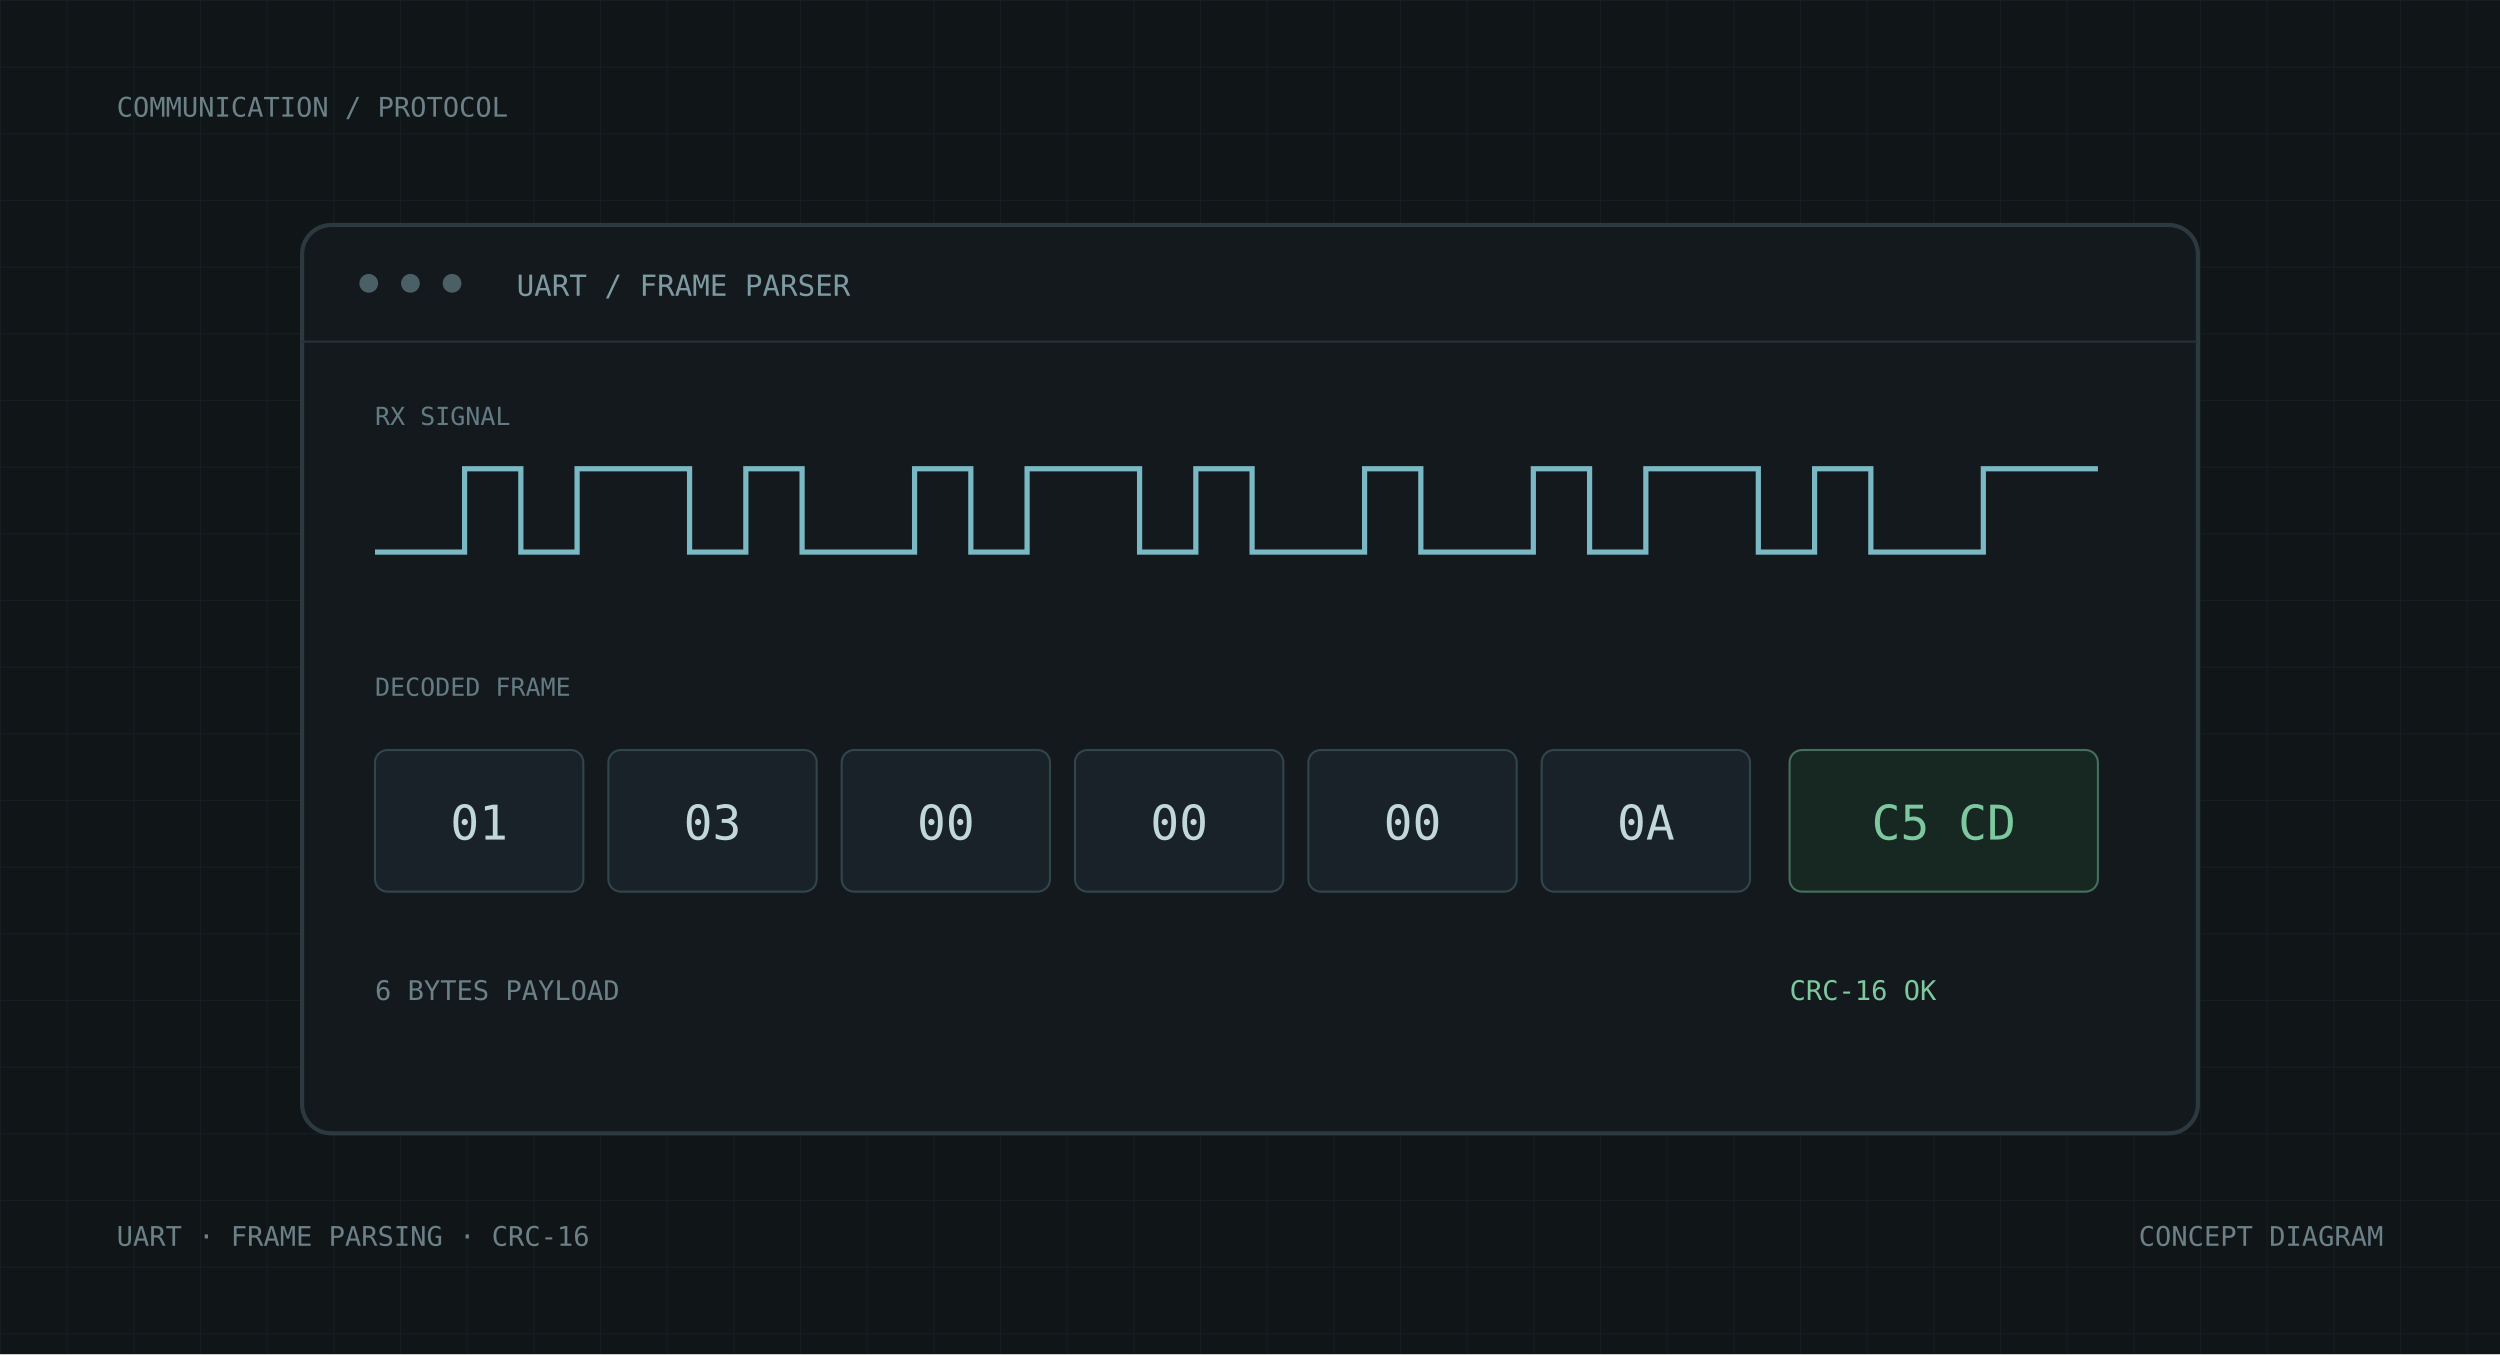
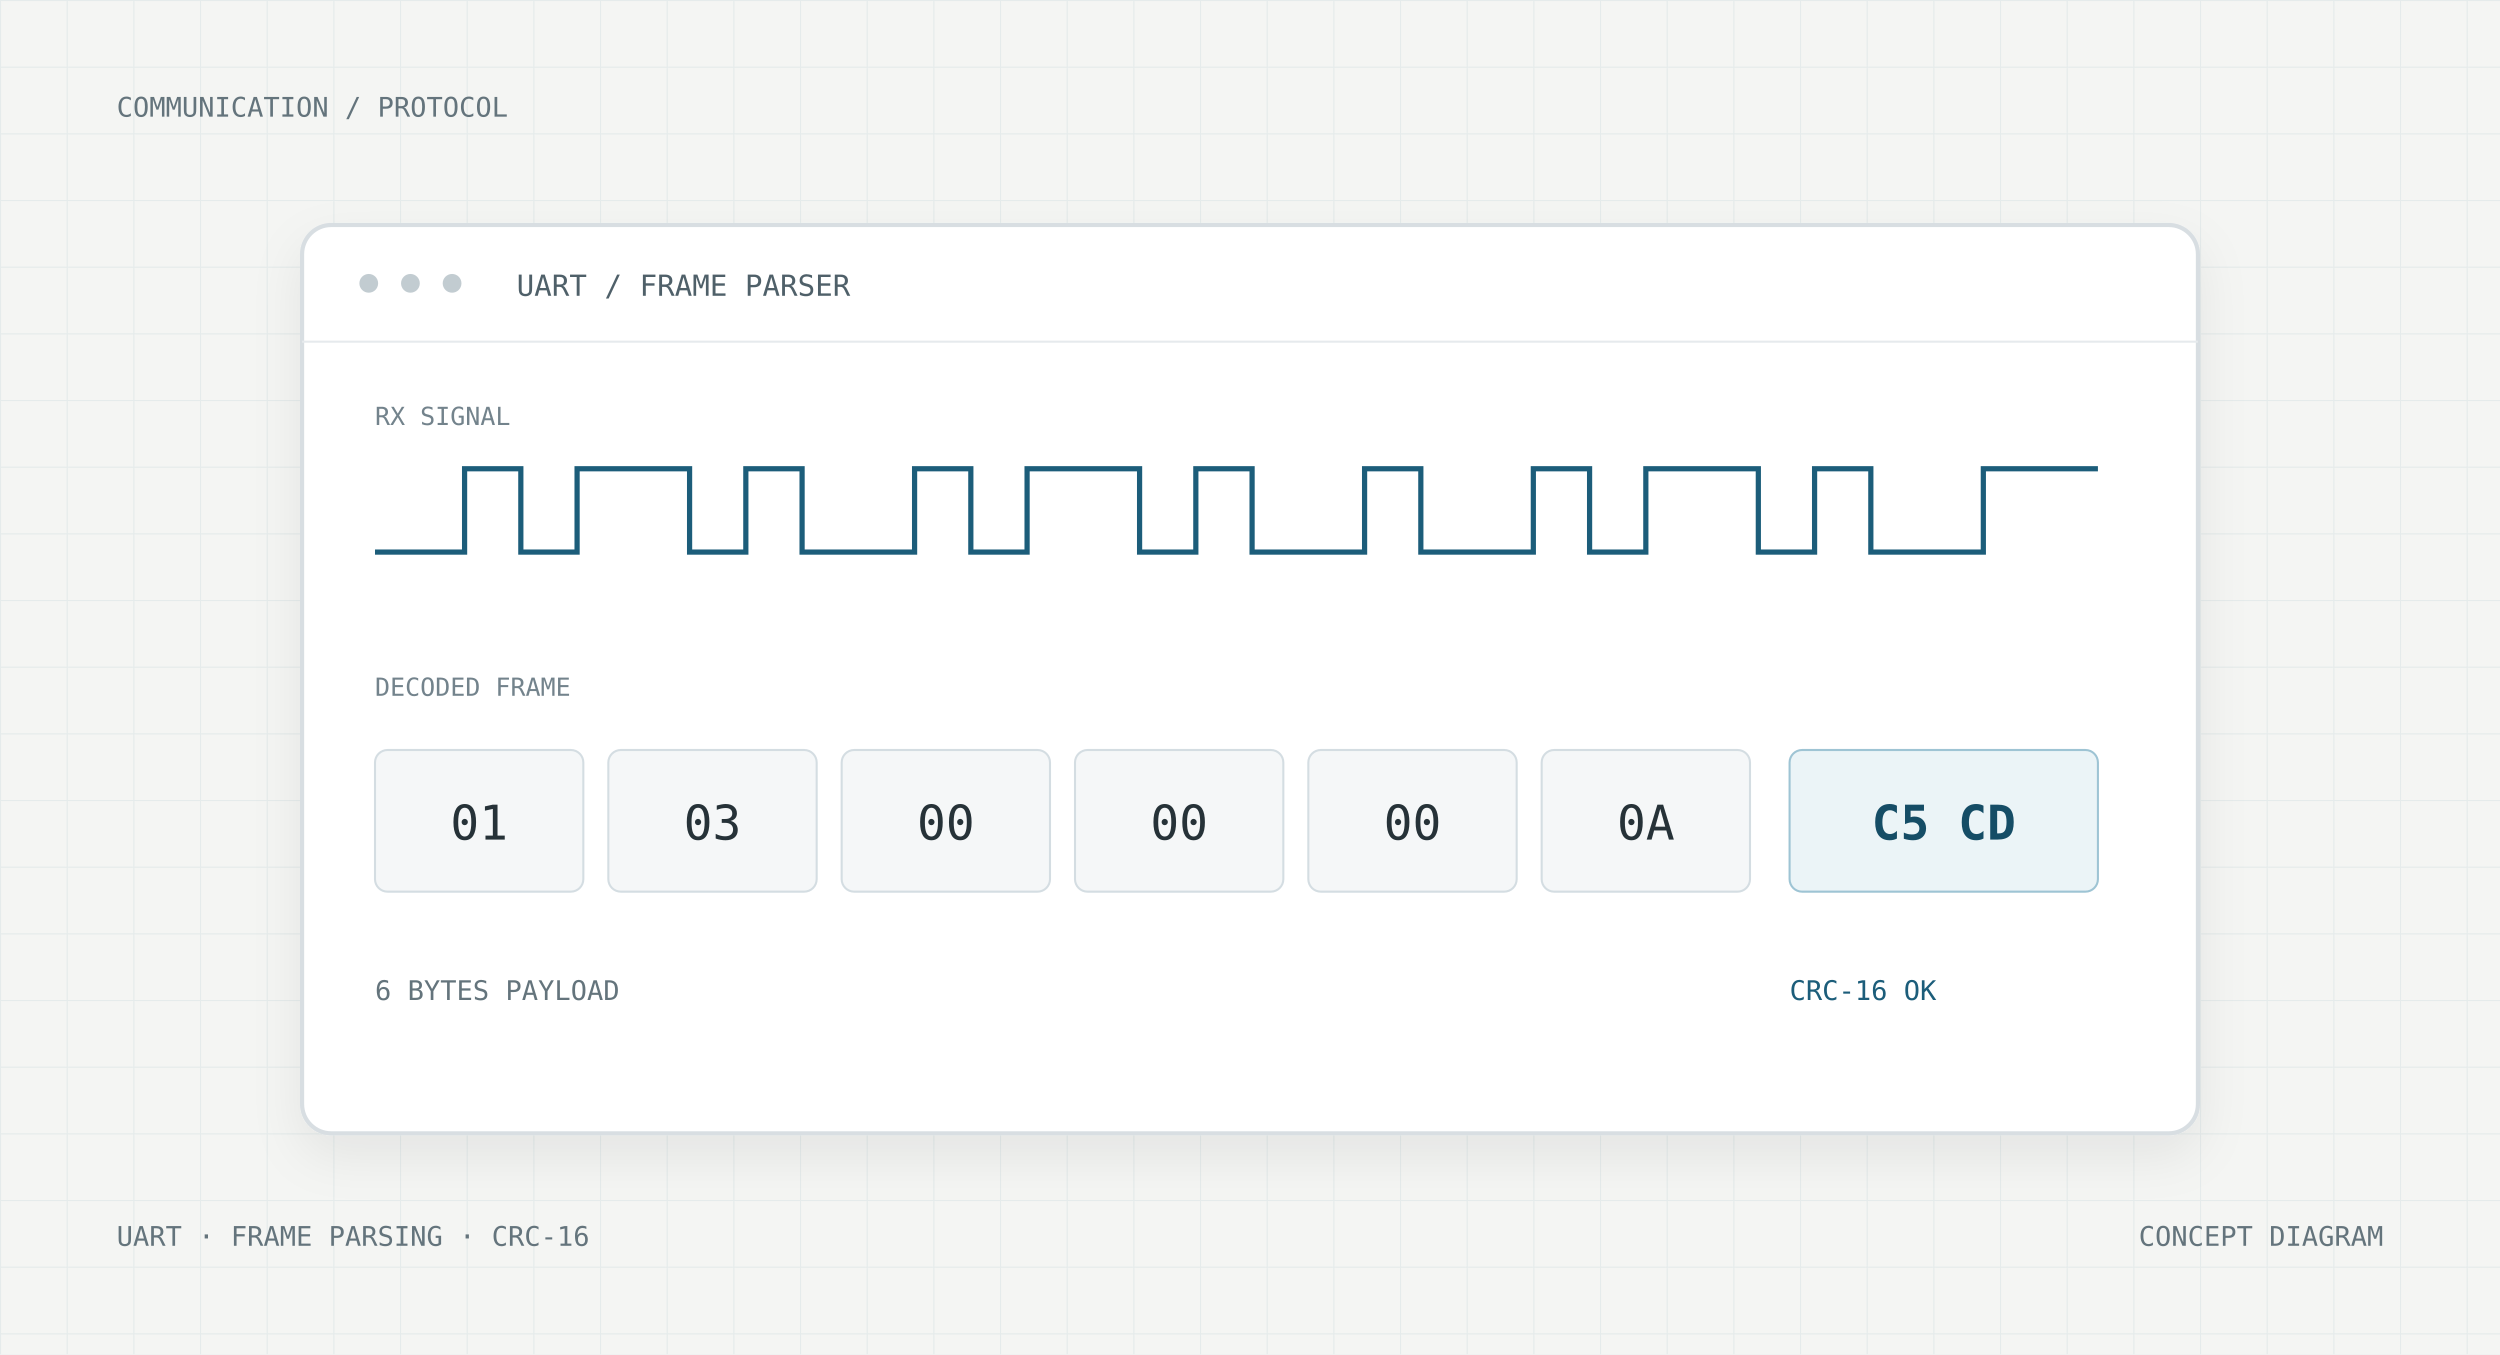
<svg xmlns="http://www.w3.org/2000/svg" viewBox="0 0 1200 650" role="img" aria-label="串口协议与数据记录器概念示意图">
  <defs>
    <pattern id="grid-serial" width="32" height="32" patternUnits="userSpaceOnUse">
-       <path d="M32 0H0V32" fill="none" stroke="#7eb6c4" stroke-opacity=".06" />
+       <path d="M32 0H0V32" fill="none" stroke="#1c5d7a" stroke-opacity=".07" />
    </pattern>
+     <filter id="panel-shadow" x="-5%" y="-5%" width="110%" height="115%">
+       <feDropShadow dx="0" dy="10" stdDeviation="12" flood-color="#182226" flood-opacity=".07" />
+     </filter>
  </defs>
-   <rect width="1200" height="650" fill="#101518" />
+   <rect width="1200" height="650" fill="#f4f5f3" />
  <rect width="1200" height="650" fill="url(#grid-serial)" />
-   <rect x="145" y="108" width="910" height="436" rx="14" fill="#13191d" stroke="#2c3a40" stroke-width="2" />
-   <path d="M145 164h910" stroke="#253238" />
-   <g fill="#4a5f66">
+   <g filter="url(#panel-shadow)">
+     <rect x="145" y="108" width="910" height="436" rx="14" fill="#ffffff" stroke="#d8dee2" stroke-width="2" />
+   </g>
+   <path d="M145 164h910" stroke="#e6eaed" />
+   <g fill="#c2ccd1">
    <circle cx="177" cy="136" r="4.5" />
    <circle cx="197" cy="136" r="4.5" />
    <circle cx="217" cy="136" r="4.5" />
  </g>
-   <text x="248" y="142" font-family="monospace" font-size="14" fill="#7d9aa2">UART / FRAME PARSER</text>
-   <g font-family="monospace" font-size="12" fill="#637b82">
+   <text x="248" y="142" font-family="monospace" font-size="14" fill="#4f6069">UART / FRAME PARSER</text>
+   <g font-family="monospace" font-size="12" fill="#73838c">
    <text x="180" y="204">RX SIGNAL</text>
    <text x="180" y="334">DECODED FRAME</text>
  </g>
-   <path d="M180 265H223V225H250V265H277V225H331V265H358V225H385V265H439V225H466V265H493V225H547V265H574V225H601V265H655V225H682V265H736V225H763V265H790V225H844V265H871V225H898V265H952V225H1007" fill="none" stroke="#7ab8c4" stroke-width="2.5" />
+   <path d="M180 265H223V225H250V265H277V225H331V265H358V225H385V265H439V225H466V265H493V225H547V265H574V225H601V265H655V225H682V265H736V225H763V265H790V225H844V265H871V225H898V265H952V225H1007" fill="none" stroke="#1c5d7a" stroke-width="2.5" />
  <g font-family="monospace" font-size="23" text-anchor="middle">
-     <g fill="#182228" stroke="#31454d">
+     <g fill="#f5f7f8" stroke="#d4dde2">
      <rect x="180" y="360" width="100" height="68" rx="6" />
      <rect x="292" y="360" width="100" height="68" rx="6" />
      <rect x="404" y="360" width="100" height="68" rx="6" />
      <rect x="516" y="360" width="100" height="68" rx="6" />
      <rect x="628" y="360" width="100" height="68" rx="6" />
      <rect x="740" y="360" width="100" height="68" rx="6" />
    </g>
-     <g fill="#c2d7dc">
+     <g fill="#263238">
      <text x="230" y="403">01</text>
      <text x="342" y="403">03</text>
      <text x="454" y="403">00</text>
      <text x="566" y="403">00</text>
      <text x="678" y="403">00</text>
      <text x="790" y="403">0A</text>
    </g>
-     <rect x="859" y="360" width="148" height="68" rx="6" fill="#172823" stroke="#456e5c" />
-     <text x="933" y="403" fill="#7ec8a0">C5 CD</text>
+     <rect x="859" y="360" width="148" height="68" rx="6" fill="#ebf4f7" stroke="#9ec4d4" />
+     <text x="933" y="403" fill="#154d66" font-weight="600">C5 CD</text>
  </g>
-   <g font-family="monospace" font-size="13" fill="#6b8087">
+   <g font-family="monospace" font-size="13" fill="#64747c">
    <text x="180" y="480">6 BYTES PAYLOAD</text>
-     <text x="859" y="480" fill="#7ec8a0">CRC-16 OK</text>
+     <text x="859" y="480" fill="#1c5d7a">CRC-16 OK</text>
    <text x="56" y="56">COMMUNICATION / PROTOCOL</text>
    <text x="56" y="598">UART · FRAME PARSING · CRC-16</text>
    <text x="1144" y="598" text-anchor="end">CONCEPT DIAGRAM</text>
  </g>
</svg>
